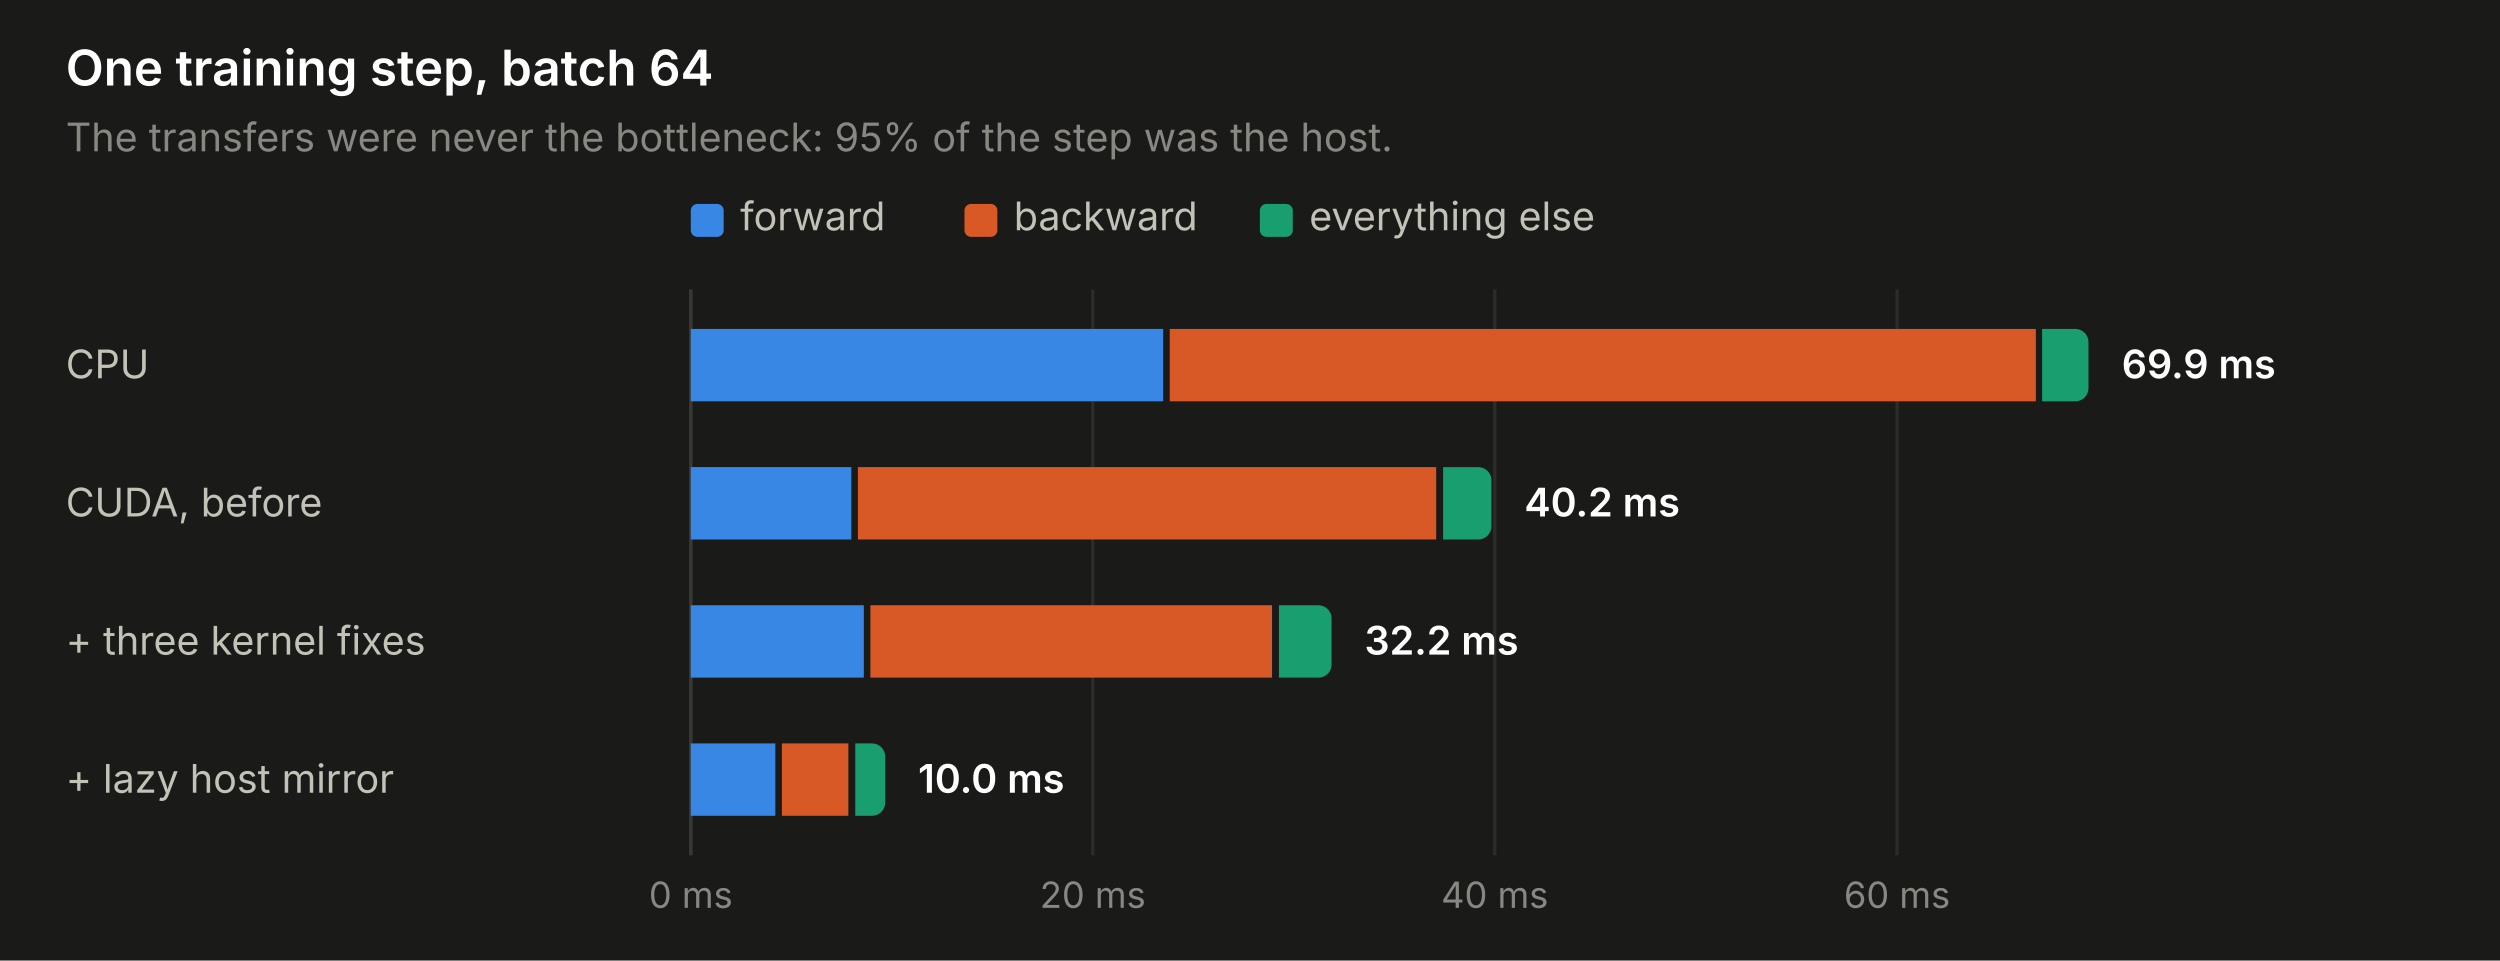
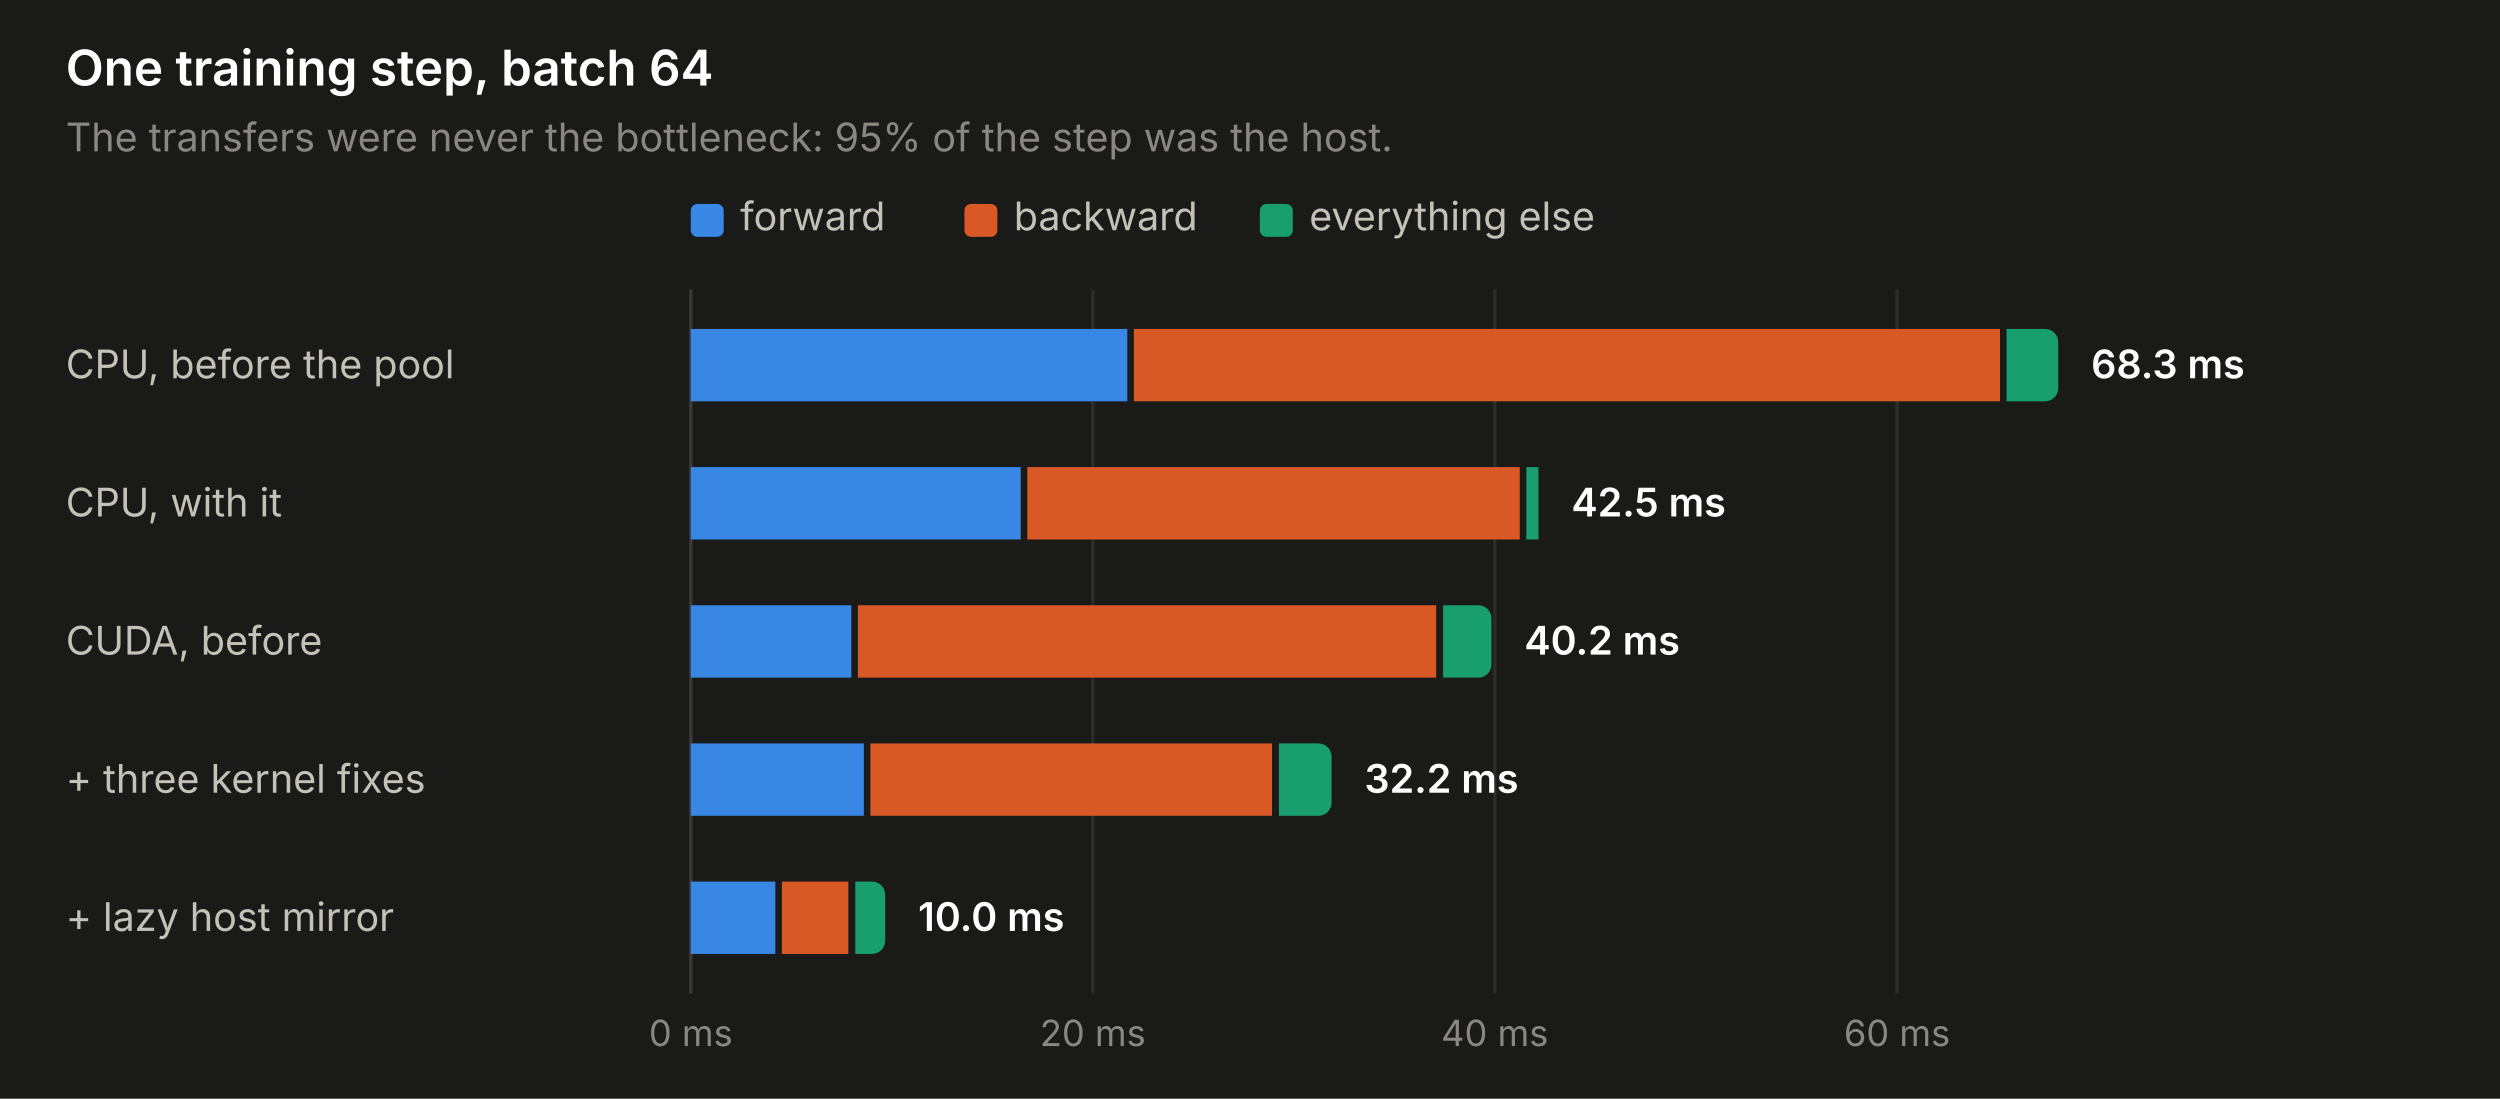
- <svg xmlns="http://www.w3.org/2000/svg" width="760" height="292" viewBox="0 0 760 292" role="img" aria-label="One training step, batch 64">
-   <rect width="760" height="292" fill="#1a1a19" />
+ <svg xmlns="http://www.w3.org/2000/svg" width="760" height="334" viewBox="0 0 760 334" role="img" aria-label="One training step, batch 64">
+   <rect width="760" height="334" fill="#1a1a19" />
  <text x="20.0" y="26.0" font-family="system-ui, -apple-system, 'Segoe UI', sans-serif" font-size="15" fill="#ffffff" text-anchor="start" font-weight="600">One training step, batch 64</text>
  <text x="20.0" y="46.0" font-family="system-ui, -apple-system, 'Segoe UI', sans-serif" font-size="12" fill="#898781" text-anchor="start" font-weight="400">The transfers were never the bottleneck: 95% of the step was the host.</text>
-   <line x1="210.0" y1="88" x2="210.0" y2="260" stroke="#2c2c2a" stroke-width="1" />
-   <text x="210.0" y="276.0" font-family="system-ui, -apple-system, 'Segoe UI', sans-serif" font-size="11" fill="#898781" text-anchor="middle" font-weight="400" style="font-variant-numeric:tabular-nums">0 ms</text>
-   <line x1="332.2" y1="88" x2="332.2" y2="260" stroke="#2c2c2a" stroke-width="1" />
-   <text x="332.2" y="276.0" font-family="system-ui, -apple-system, 'Segoe UI', sans-serif" font-size="11" fill="#898781" text-anchor="middle" font-weight="400" style="font-variant-numeric:tabular-nums">20 ms</text>
-   <line x1="454.4" y1="88" x2="454.4" y2="260" stroke="#2c2c2a" stroke-width="1" />
-   <text x="454.4" y="276.0" font-family="system-ui, -apple-system, 'Segoe UI', sans-serif" font-size="11" fill="#898781" text-anchor="middle" font-weight="400" style="font-variant-numeric:tabular-nums">40 ms</text>
-   <line x1="576.7" y1="88" x2="576.7" y2="260" stroke="#2c2c2a" stroke-width="1" />
-   <text x="576.7" y="276.0" font-family="system-ui, -apple-system, 'Segoe UI', sans-serif" font-size="11" fill="#898781" text-anchor="middle" font-weight="400" style="font-variant-numeric:tabular-nums">60 ms</text>
-   <line x1="210" y1="88" x2="210" y2="260" stroke="#383835" stroke-width="1" />
-   <path d="M210.0,100.0 h143.6 a0,0 0 0 1 0,0 v22 a0,0 0 0 1 0,0 h-143.6 z" fill="#3987e5" />
-   <path d="M355.6,100.0 h263.3 a0,0 0 0 1 0,0 v22 a0,0 0 0 1 0,0 h-263.3 z" fill="#d95926" />
-   <path d="M620.8,100.0 h10.1 a4,4 0 0 1 4,4 v14 a4,4 0 0 1 -4,4 h-10.1 z" fill="#199e70" />
-   <text x="20.0" y="115.0" font-family="system-ui, -apple-system, 'Segoe UI', sans-serif" font-size="12" fill="#c3c2b7" text-anchor="start" font-weight="400">CPU</text>
-   <text x="645.0" y="115.0" font-family="system-ui, -apple-system, 'Segoe UI', sans-serif" font-size="12" fill="#ffffff" text-anchor="start" font-weight="600" style="font-variant-numeric:tabular-nums">69.9 ms</text>
-   <path d="M210.0,142.0 h48.8 a0,0 0 0 1 0,0 v22 a0,0 0 0 1 0,0 h-48.8 z" fill="#3987e5" />
-   <path d="M260.8,142.0 h175.8 a0,0 0 0 1 0,0 v22 a0,0 0 0 1 0,0 h-175.8 z" fill="#d95926" />
-   <path d="M438.7,142.0 h10.7 a4,4 0 0 1 4,4 v14 a4,4 0 0 1 -4,4 h-10.7 z" fill="#199e70" />
-   <text x="20.0" y="157.0" font-family="system-ui, -apple-system, 'Segoe UI', sans-serif" font-size="12" fill="#c3c2b7" text-anchor="start" font-weight="400">CUDA, before</text>
-   <text x="463.4" y="157.0" font-family="system-ui, -apple-system, 'Segoe UI', sans-serif" font-size="12" fill="#ffffff" text-anchor="start" font-weight="600" style="font-variant-numeric:tabular-nums">40.2 ms</text>
-   <path d="M210.0,184.0 h52.6 a0,0 0 0 1 0,0 v22 a0,0 0 0 1 0,0 h-52.6 z" fill="#3987e5" />
-   <path d="M264.6,184.0 h122.1 a0,0 0 0 1 0,0 v22 a0,0 0 0 1 0,0 h-122.1 z" fill="#d95926" />
-   <path d="M388.8,184.0 h12.0 a4,4 0 0 1 4,4 v14 a4,4 0 0 1 -4,4 h-12.0 z" fill="#199e70" />
-   <text x="20.0" y="199.0" font-family="system-ui, -apple-system, 'Segoe UI', sans-serif" font-size="12" fill="#c3c2b7" text-anchor="start" font-weight="400">+ three kernel fixes</text>
-   <text x="414.8" y="199.0" font-family="system-ui, -apple-system, 'Segoe UI', sans-serif" font-size="12" fill="#ffffff" text-anchor="start" font-weight="600" style="font-variant-numeric:tabular-nums">32.2 ms</text>
-   <path d="M210.0,226.0 h25.7 a0,0 0 0 1 0,0 v22 a0,0 0 0 1 0,0 h-25.7 z" fill="#3987e5" />
-   <path d="M237.7,226.0 h20.2 a0,0 0 0 1 0,0 v22 a0,0 0 0 1 0,0 h-20.2 z" fill="#d95926" />
-   <path d="M260.0,226.0 h5.1 a4,4 0 0 1 4,4 v14 a4,4 0 0 1 -4,4 h-5.1 z" fill="#199e70" />
-   <text x="20.0" y="241.0" font-family="system-ui, -apple-system, 'Segoe UI', sans-serif" font-size="12" fill="#c3c2b7" text-anchor="start" font-weight="400">+ lazy host mirror</text>
-   <text x="279.1" y="241.0" font-family="system-ui, -apple-system, 'Segoe UI', sans-serif" font-size="12" fill="#ffffff" text-anchor="start" font-weight="600" style="font-variant-numeric:tabular-nums">10.0 ms</text>
+   <line x1="210.0" y1="88" x2="210.0" y2="302" stroke="#2c2c2a" stroke-width="1" />
+   <text x="210.0" y="318.0" font-family="system-ui, -apple-system, 'Segoe UI', sans-serif" font-size="11" fill="#898781" text-anchor="middle" font-weight="400" style="font-variant-numeric:tabular-nums">0 ms</text>
+   <line x1="332.2" y1="88" x2="332.2" y2="302" stroke="#2c2c2a" stroke-width="1" />
+   <text x="332.2" y="318.0" font-family="system-ui, -apple-system, 'Segoe UI', sans-serif" font-size="11" fill="#898781" text-anchor="middle" font-weight="400" style="font-variant-numeric:tabular-nums">20 ms</text>
+   <line x1="454.4" y1="88" x2="454.4" y2="302" stroke="#2c2c2a" stroke-width="1" />
+   <text x="454.4" y="318.0" font-family="system-ui, -apple-system, 'Segoe UI', sans-serif" font-size="11" fill="#898781" text-anchor="middle" font-weight="400" style="font-variant-numeric:tabular-nums">40 ms</text>
+   <line x1="576.7" y1="88" x2="576.7" y2="302" stroke="#2c2c2a" stroke-width="1" />
+   <text x="576.7" y="318.0" font-family="system-ui, -apple-system, 'Segoe UI', sans-serif" font-size="11" fill="#898781" text-anchor="middle" font-weight="400" style="font-variant-numeric:tabular-nums">60 ms</text>
+   <line x1="210" y1="88" x2="210" y2="302" stroke="#383835" stroke-width="1" />
+   <path d="M210.0,100.0 h132.7 a0,0 0 0 1 0,0 v22 a0,0 0 0 1 0,0 h-132.7 z" fill="#3987e5" />
+   <path d="M344.7,100.0 h263.3 a0,0 0 0 1 0,0 v22 a0,0 0 0 1 0,0 h-263.3 z" fill="#d95926" />
+   <path d="M610.0,100.0 h11.7 a4,4 0 0 1 4,4 v14 a4,4 0 0 1 -4,4 h-11.7 z" fill="#199e70" />
+   <text x="20.0" y="115.0" font-family="system-ui, -apple-system, 'Segoe UI', sans-serif" font-size="12" fill="#c3c2b7" text-anchor="start" font-weight="400">CPU, before the pool</text>
+   <text x="635.7" y="115.0" font-family="system-ui, -apple-system, 'Segoe UI', sans-serif" font-size="12" fill="#ffffff" text-anchor="start" font-weight="600" style="font-variant-numeric:tabular-nums">68.3 ms</text>
+   <path d="M210.0,142.0 h100.3 a0,0 0 0 1 0,0 v22 a0,0 0 0 1 0,0 h-100.3 z" fill="#3987e5" />
+   <path d="M312.3,142.0 h149.7 a0,0 0 0 1 0,0 v22 a0,0 0 0 1 0,0 h-149.7 z" fill="#d95926" />
+   <rect x="464.0" y="142.0" width="3.7" height="22" fill="#199e70" />
+   <text x="20.0" y="157.0" font-family="system-ui, -apple-system, 'Segoe UI', sans-serif" font-size="12" fill="#c3c2b7" text-anchor="start" font-weight="400">CPU, with it</text>
+   <text x="477.7" y="157.0" font-family="system-ui, -apple-system, 'Segoe UI', sans-serif" font-size="12" fill="#ffffff" text-anchor="start" font-weight="600" style="font-variant-numeric:tabular-nums">42.5 ms</text>
+   <path d="M210.0,184.0 h48.8 a0,0 0 0 1 0,0 v22 a0,0 0 0 1 0,0 h-48.8 z" fill="#3987e5" />
+   <path d="M260.8,184.0 h175.8 a0,0 0 0 1 0,0 v22 a0,0 0 0 1 0,0 h-175.8 z" fill="#d95926" />
+   <path d="M438.7,184.0 h10.7 a4,4 0 0 1 4,4 v14 a4,4 0 0 1 -4,4 h-10.7 z" fill="#199e70" />
+   <text x="20.0" y="199.0" font-family="system-ui, -apple-system, 'Segoe UI', sans-serif" font-size="12" fill="#c3c2b7" text-anchor="start" font-weight="400">CUDA, before</text>
+   <text x="463.4" y="199.0" font-family="system-ui, -apple-system, 'Segoe UI', sans-serif" font-size="12" fill="#ffffff" text-anchor="start" font-weight="600" style="font-variant-numeric:tabular-nums">40.2 ms</text>
+   <path d="M210.0,226.0 h52.6 a0,0 0 0 1 0,0 v22 a0,0 0 0 1 0,0 h-52.6 z" fill="#3987e5" />
+   <path d="M264.6,226.0 h122.1 a0,0 0 0 1 0,0 v22 a0,0 0 0 1 0,0 h-122.1 z" fill="#d95926" />
+   <path d="M388.8,226.0 h12.0 a4,4 0 0 1 4,4 v14 a4,4 0 0 1 -4,4 h-12.0 z" fill="#199e70" />
+   <text x="20.0" y="241.0" font-family="system-ui, -apple-system, 'Segoe UI', sans-serif" font-size="12" fill="#c3c2b7" text-anchor="start" font-weight="400">+ three kernel fixes</text>
+   <text x="414.8" y="241.0" font-family="system-ui, -apple-system, 'Segoe UI', sans-serif" font-size="12" fill="#ffffff" text-anchor="start" font-weight="600" style="font-variant-numeric:tabular-nums">32.2 ms</text>
+   <path d="M210.0,268.0 h25.7 a0,0 0 0 1 0,0 v22 a0,0 0 0 1 0,0 h-25.7 z" fill="#3987e5" />
+   <path d="M237.7,268.0 h20.2 a0,0 0 0 1 0,0 v22 a0,0 0 0 1 0,0 h-20.2 z" fill="#d95926" />
+   <path d="M260.0,268.0 h5.1 a4,4 0 0 1 4,4 v14 a4,4 0 0 1 -4,4 h-5.1 z" fill="#199e70" />
+   <text x="20.0" y="283.0" font-family="system-ui, -apple-system, 'Segoe UI', sans-serif" font-size="12" fill="#c3c2b7" text-anchor="start" font-weight="400">+ lazy host mirror</text>
+   <text x="279.1" y="283.0" font-family="system-ui, -apple-system, 'Segoe UI', sans-serif" font-size="12" fill="#ffffff" text-anchor="start" font-weight="600" style="font-variant-numeric:tabular-nums">10.0 ms</text>
  <rect x="210" y="62" width="10" height="10" rx="2" fill="#3987e5" />
  <text x="225.0" y="70.0" font-family="system-ui, -apple-system, 'Segoe UI', sans-serif" font-size="12" fill="#c3c2b7" text-anchor="start" font-weight="400">forward</text>
  <rect x="293.2" y="62" width="10" height="10" rx="2" fill="#d95926" />
  <text x="308.2" y="70.0" font-family="system-ui, -apple-system, 'Segoe UI', sans-serif" font-size="12" fill="#c3c2b7" text-anchor="start" font-weight="400">backward</text>
  <rect x="383.0" y="62" width="10" height="10" rx="2" fill="#199e70" />
  <text x="398.0" y="70.0" font-family="system-ui, -apple-system, 'Segoe UI', sans-serif" font-size="12" fill="#c3c2b7" text-anchor="start" font-weight="400">everything else</text>
</svg>
